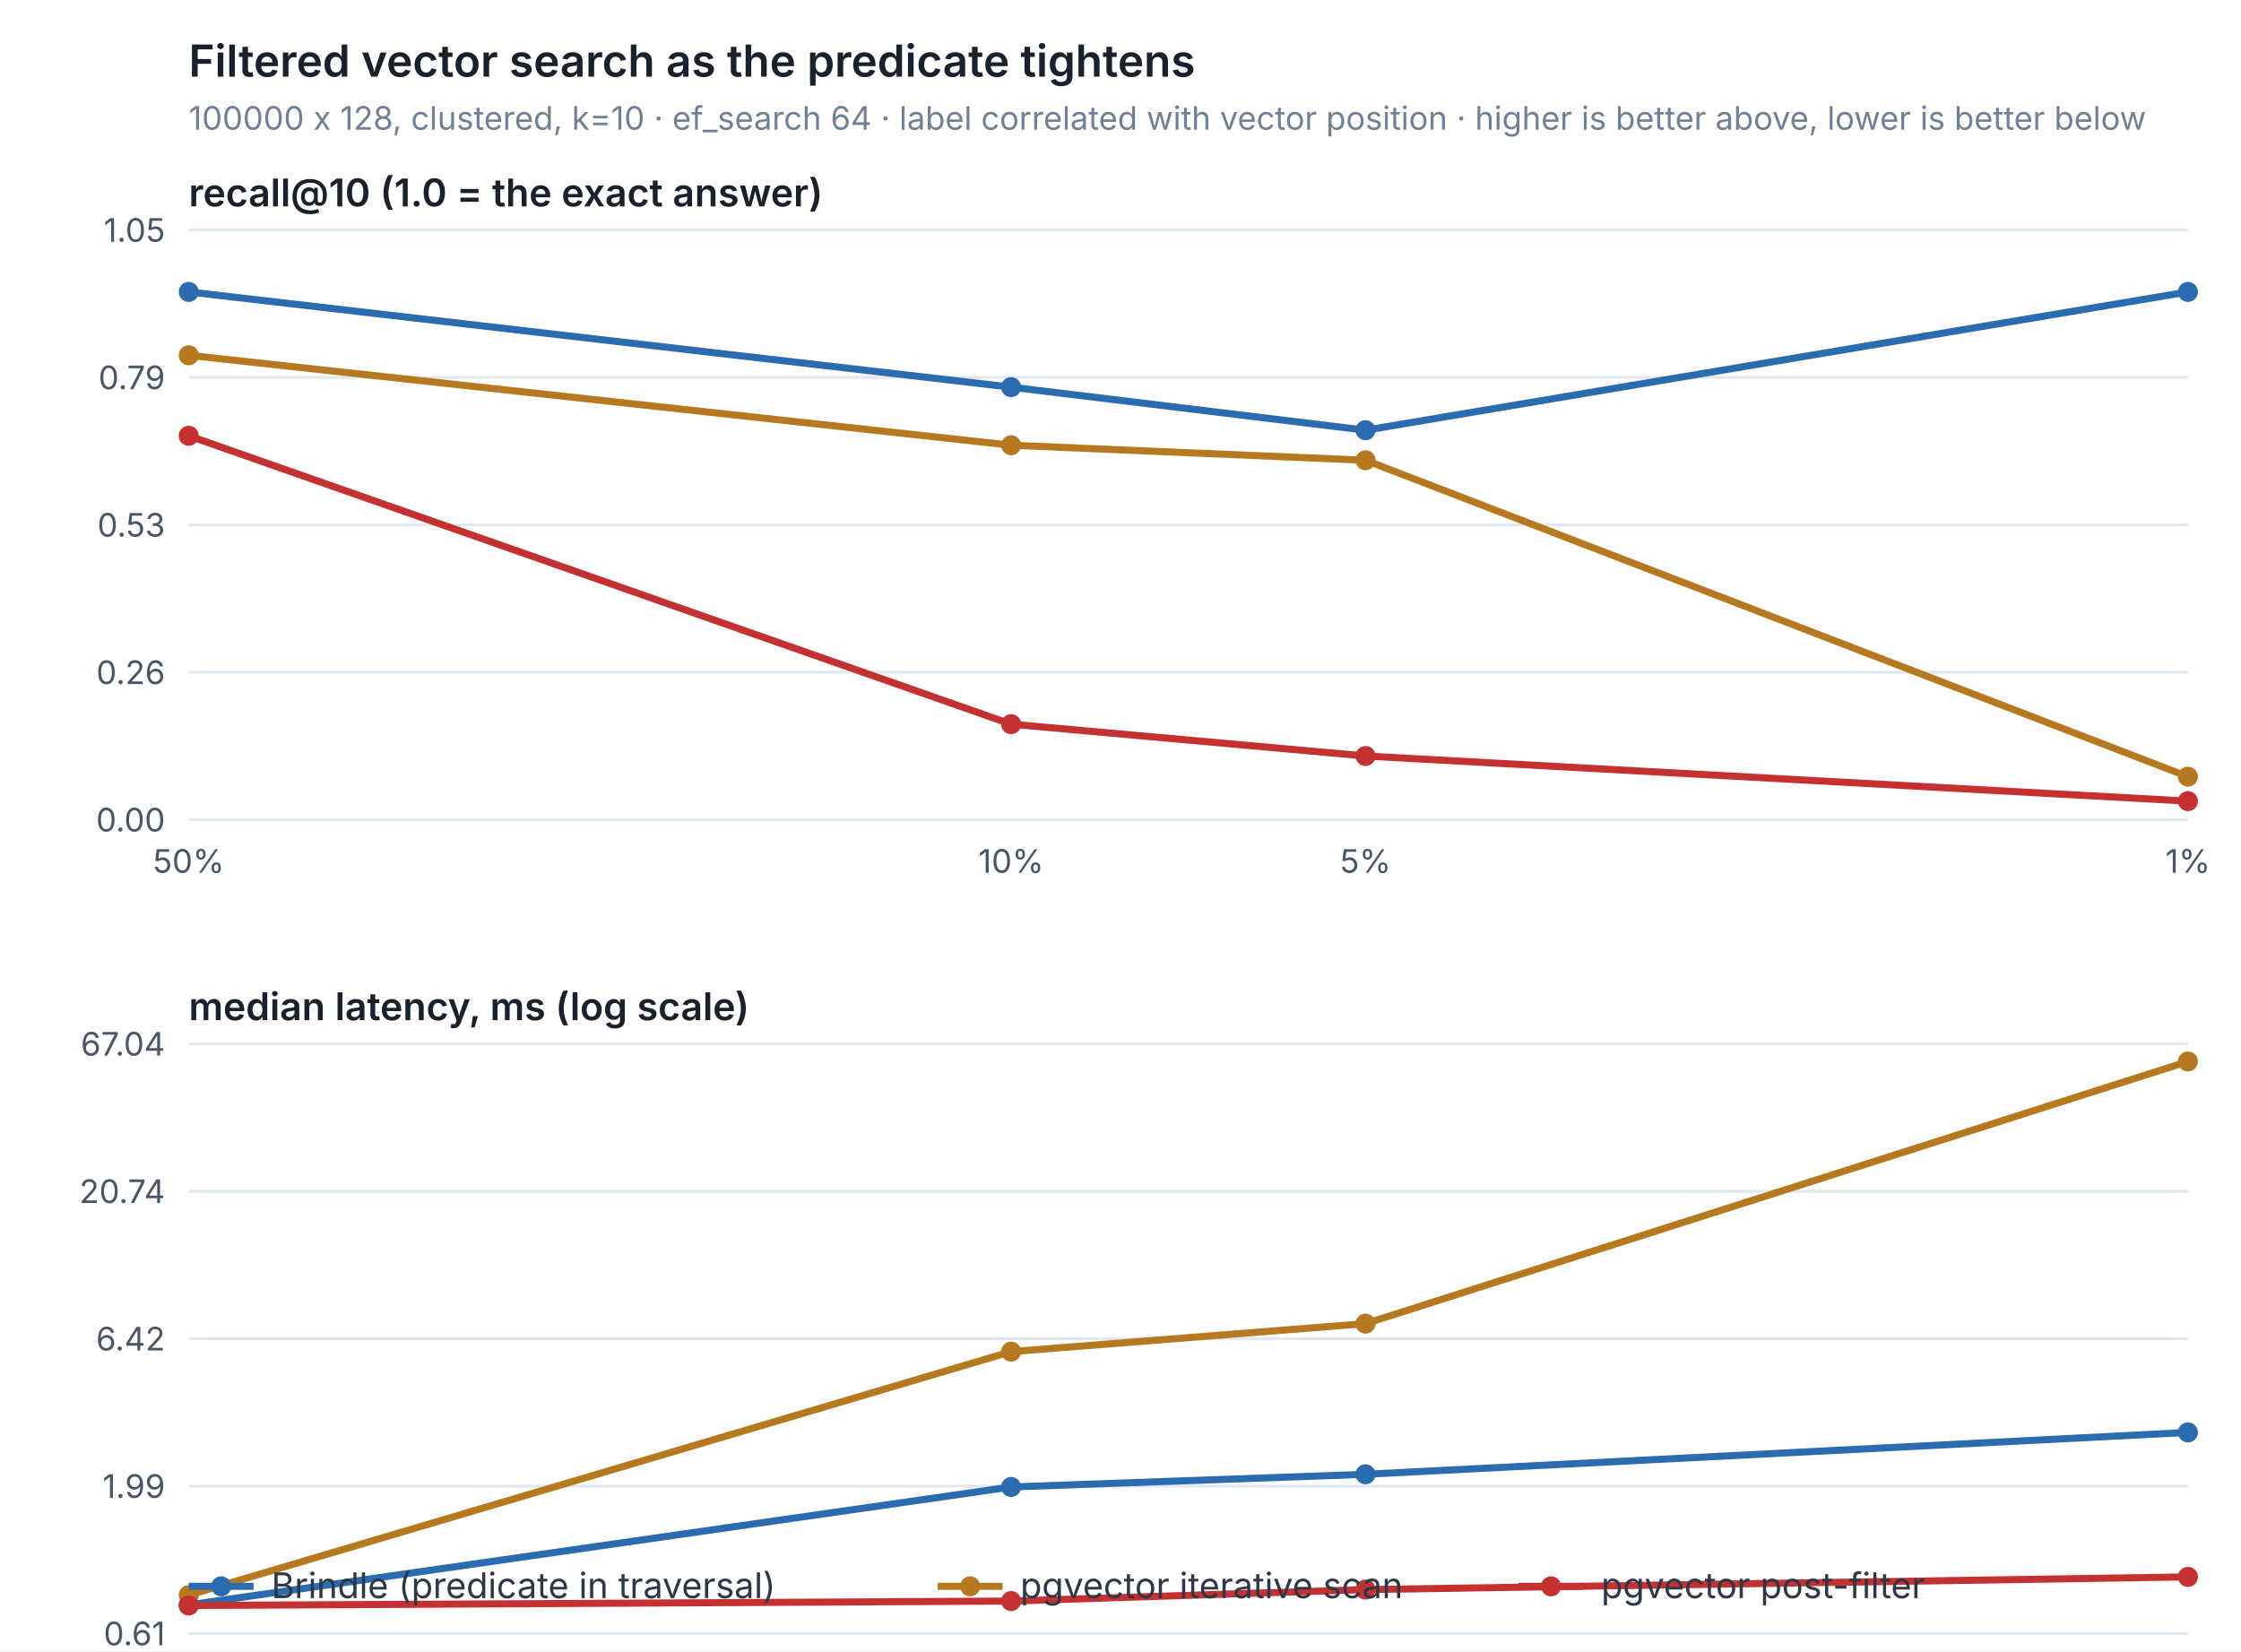
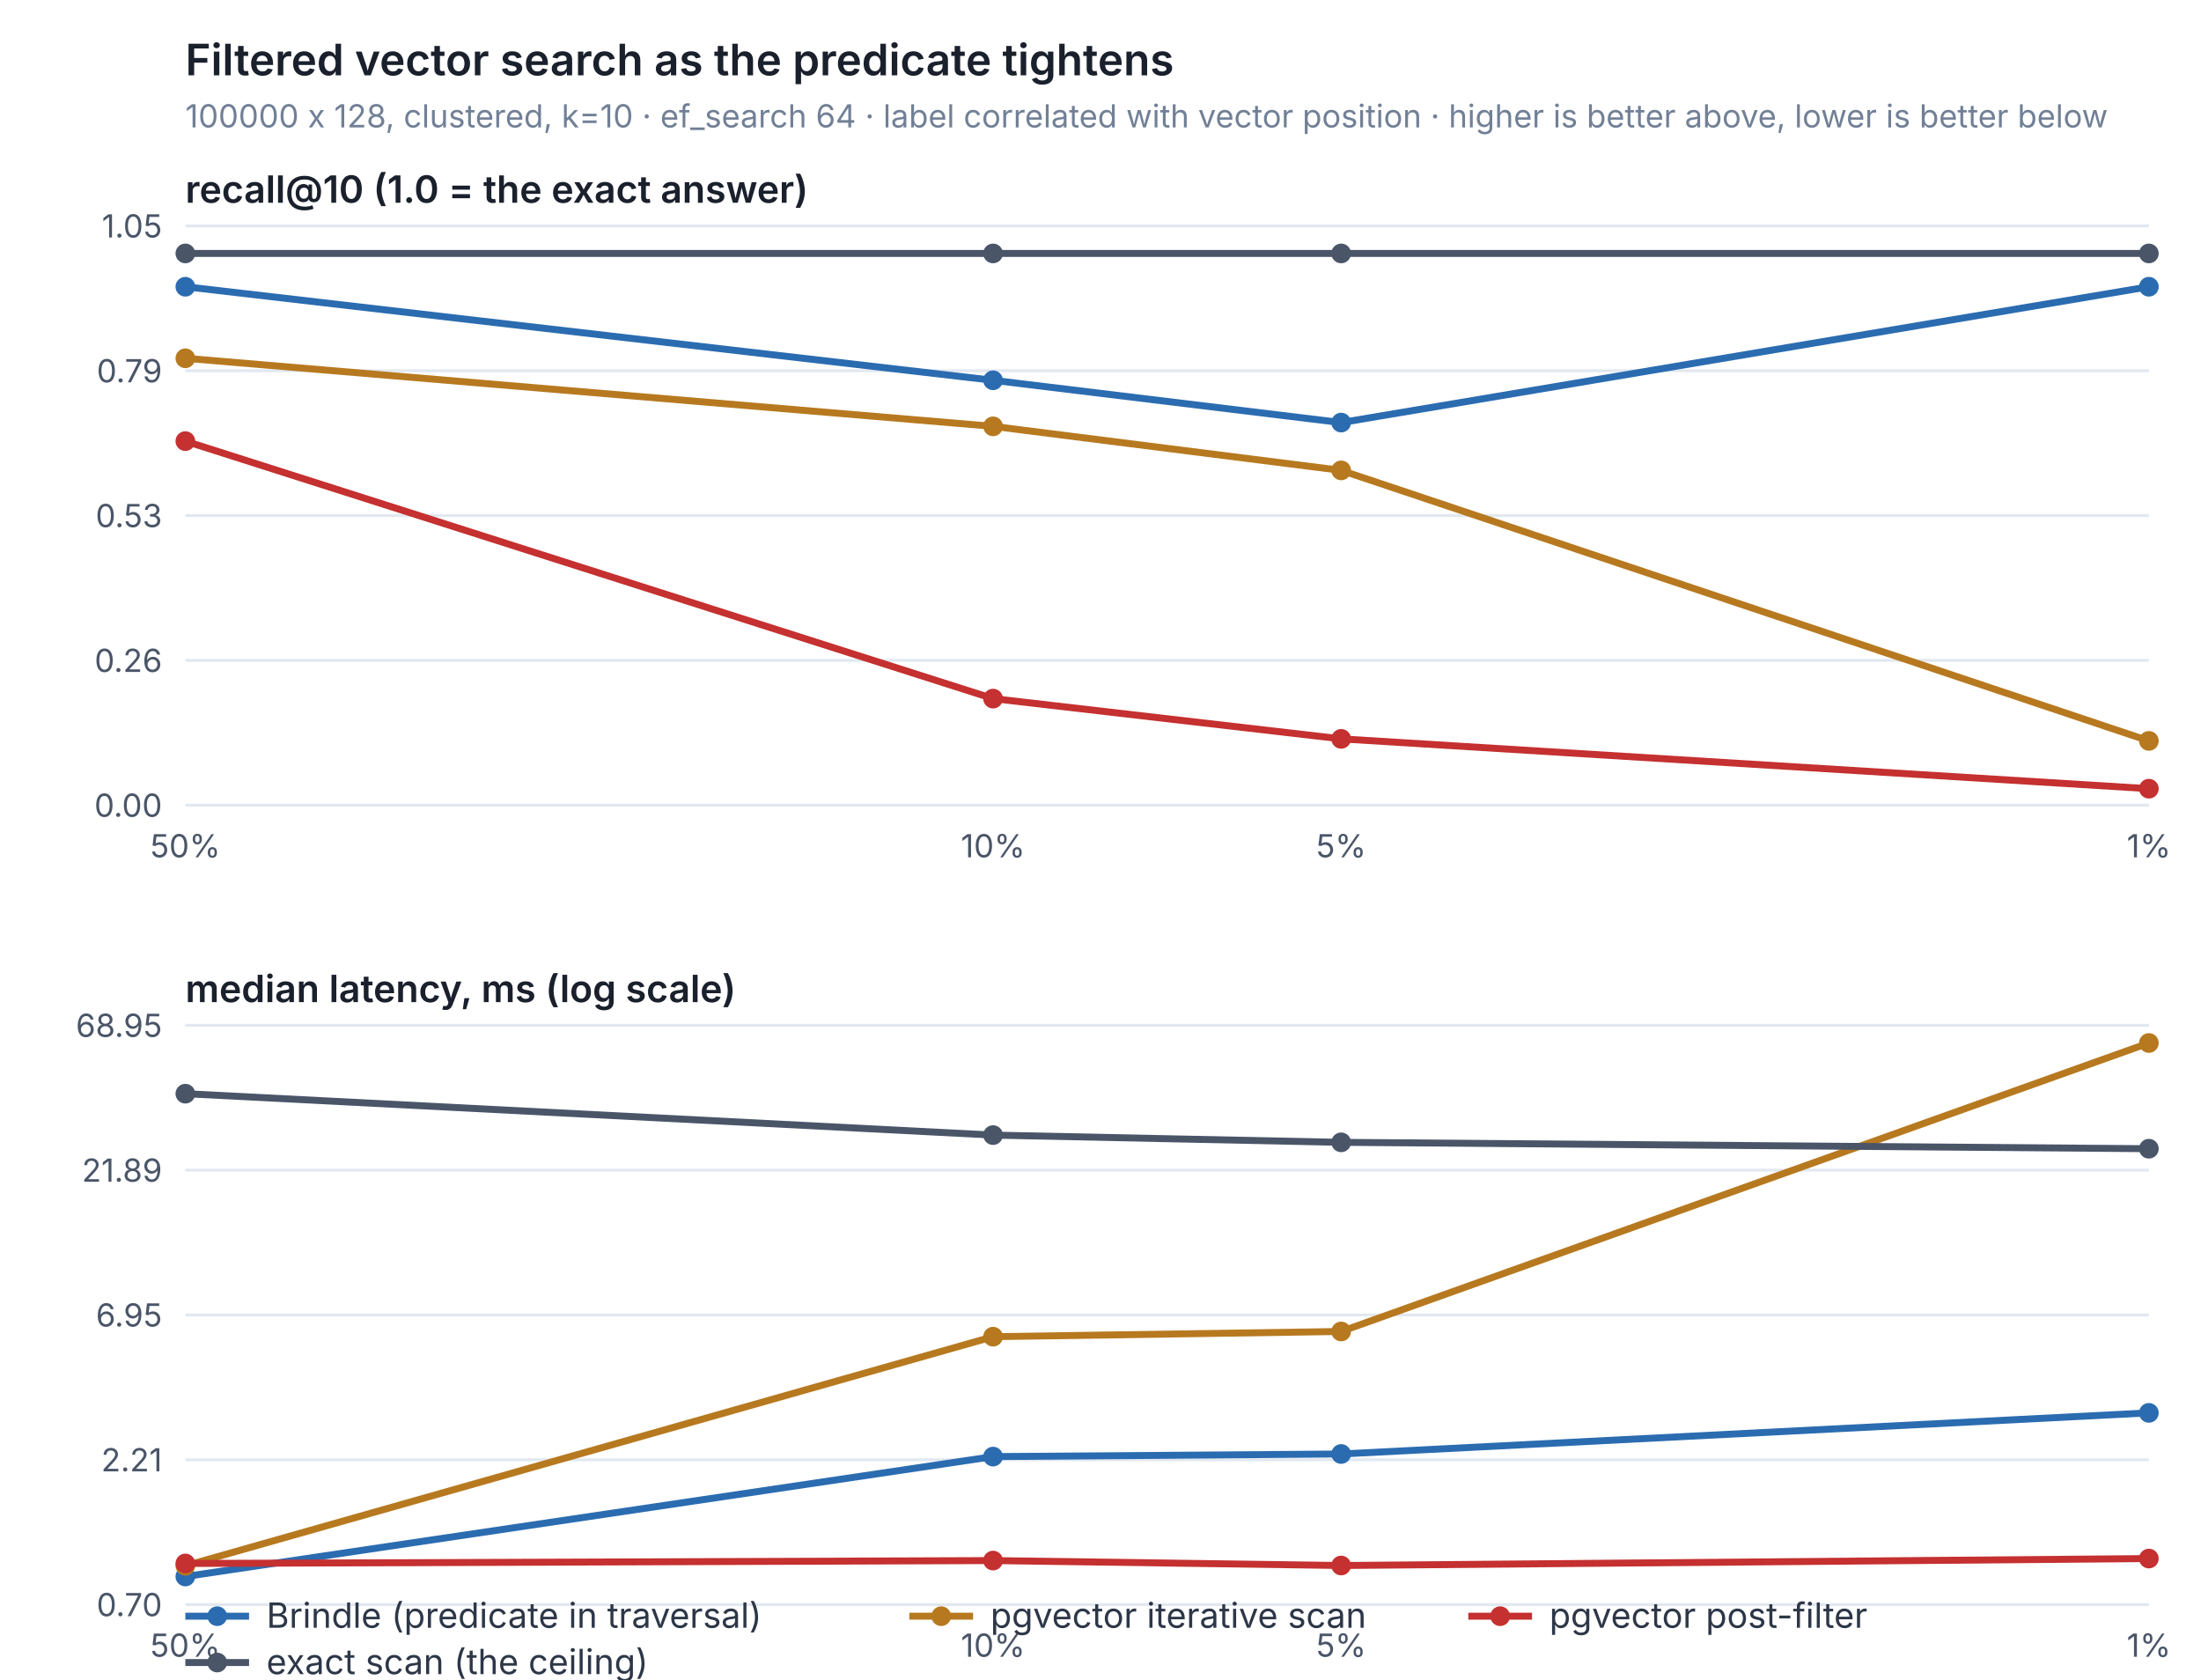
- <svg xmlns="http://www.w3.org/2000/svg" viewBox="0 0 760 560" width="760" height="560" font-family="system-ui, -apple-system, Segoe UI, sans-serif">
+ <svg xmlns="http://www.w3.org/2000/svg" viewBox="0 0 760 580" width="760" height="580" font-family="system-ui, -apple-system, Segoe UI, sans-serif">
  <style>.ax{font-size:11px;fill:#4a5568}.ar{text-anchor:end}.mid{text-anchor:middle}.ttl{font-size:13px;fill:#1a202c;font-weight:600}.sub{font-size:11px;fill:#718096}.lg{font-size:12px;fill:#2d3748}.grid{stroke:#e2e8f0;stroke-width:1}</style>
-   <rect width="760" height="560" fill="#ffffff" />
+   <rect width="760" height="580" fill="#ffffff" />
  <text x="64" y="26" class="ttl" style="font-size:15px">Filtered vector search as the predicate tightens</text>
  <text x="64" y="44" class="sub">100000 x 128, clustered, k=10 · ef_search 64 · label correlated with vector position · higher is better above, lower is better below</text>
  <text x="64" y="70" class="ttl">recall@10 (1.0 = the exact answer)</text>
  <line x1="64" y1="278.0" x2="742" y2="278.0" class="grid" />
  <text x="56" y="282.0" class="ax ar">0.00</text>
  <line x1="64" y1="228.0" x2="742" y2="228.0" class="grid" />
  <text x="56" y="232.0" class="ax ar">0.26</text>
  <line x1="64" y1="178.0" x2="742" y2="178.0" class="grid" />
  <text x="56" y="182.0" class="ax ar">0.53</text>
  <line x1="64" y1="128.0" x2="742" y2="128.0" class="grid" />
  <text x="56" y="132.0" class="ax ar">0.79</text>
  <line x1="64" y1="78.0" x2="742" y2="78.0" class="grid" />
  <text x="56" y="82.0" class="ax ar">1.05</text>
  <text x="64.0" y="296" class="ax mid">50%</text>
  <text x="342.9" y="296" class="ax mid">10%</text>
  <text x="463.1" y="296" class="ax mid">5%</text>
  <text x="742.0" y="296" class="ax mid">1%</text>
  <polyline points="64.0,99.0 342.9,131.3 463.1,145.9 742.0,99.0" fill="none" stroke="#2b6cb0" stroke-width="2.4" />
  <circle cx="64.0" cy="99.0" r="3.4" fill="#2b6cb0" />
  <circle cx="342.9" cy="131.3" r="3.4" fill="#2b6cb0" />
  <circle cx="463.1" cy="145.9" r="3.4" fill="#2b6cb0" />
  <circle cx="742.0" cy="99.0" r="3.4" fill="#2b6cb0" />
-   <polyline points="64.0,120.5 342.9,151.0 463.1,156.1 742.0,263.4" fill="none" stroke="#b7791f" stroke-width="2.4" />
-   <circle cx="64.0" cy="120.5" r="3.4" fill="#b7791f" />
-   <circle cx="342.9" cy="151.0" r="3.4" fill="#b7791f" />
-   <circle cx="463.1" cy="156.1" r="3.4" fill="#b7791f" />
-   <circle cx="742.0" cy="263.4" r="3.4" fill="#b7791f" />
-   <polyline points="64.0,147.8 342.9,245.6 463.1,256.4 742.0,271.7" fill="none" stroke="#c53030" stroke-width="2.4" />
-   <circle cx="64.0" cy="147.8" r="3.4" fill="#c53030" />
-   <circle cx="342.9" cy="245.6" r="3.4" fill="#c53030" />
-   <circle cx="463.1" cy="256.4" r="3.4" fill="#c53030" />
-   <circle cx="742.0" cy="271.7" r="3.4" fill="#c53030" />
+   <polyline points="64.0,123.7 342.9,147.2 463.1,162.4 742.0,255.8" fill="none" stroke="#b7791f" stroke-width="2.4" />
+   <circle cx="64.0" cy="123.7" r="3.4" fill="#b7791f" />
+   <circle cx="342.9" cy="147.2" r="3.4" fill="#b7791f" />
+   <circle cx="463.1" cy="162.4" r="3.4" fill="#b7791f" />
+   <circle cx="742.0" cy="255.8" r="3.4" fill="#b7791f" />
+   <polyline points="64.0,152.3 342.9,241.2 463.1,255.1 742.0,272.3" fill="none" stroke="#c53030" stroke-width="2.4" />
+   <circle cx="64.0" cy="152.3" r="3.4" fill="#c53030" />
+   <circle cx="342.9" cy="241.2" r="3.4" fill="#c53030" />
+   <circle cx="463.1" cy="255.1" r="3.4" fill="#c53030" />
+   <circle cx="742.0" cy="272.3" r="3.4" fill="#c53030" />
+   <polyline points="64.0,87.5 342.9,87.5 463.1,87.5 742.0,87.5" fill="none" stroke="#4a5568" stroke-width="2.4" />
+   <circle cx="64.0" cy="87.5" r="3.4" fill="#4a5568" />
+   <circle cx="342.9" cy="87.5" r="3.4" fill="#4a5568" />
+   <circle cx="463.1" cy="87.5" r="3.4" fill="#4a5568" />
+   <circle cx="742.0" cy="87.5" r="3.4" fill="#4a5568" />
  <text x="64" y="346" class="ttl">median latency, ms (log scale)</text>
  <line x1="64" y1="554.0" x2="742" y2="554.0" class="grid" />
-   <text x="56" y="558.0" class="ax ar">0.61</text>
+   <text x="56" y="558.0" class="ax ar">0.70</text>
  <line x1="64" y1="504.0" x2="742" y2="504.0" class="grid" />
-   <text x="56" y="508.0" class="ax ar">1.99</text>
+   <text x="56" y="508.0" class="ax ar">2.21</text>
  <line x1="64" y1="454.0" x2="742" y2="454.0" class="grid" />
-   <text x="56" y="458.0" class="ax ar">6.42</text>
+   <text x="56" y="458.0" class="ax ar">6.95</text>
  <line x1="64" y1="404.0" x2="742" y2="404.0" class="grid" />
-   <text x="56" y="408.0" class="ax ar">20.74</text>
+   <text x="56" y="408.0" class="ax ar">21.89</text>
  <line x1="64" y1="354.0" x2="742" y2="354.0" class="grid" />
-   <text x="56" y="358.0" class="ax ar">67.04</text>
+   <text x="56" y="358.0" class="ax ar">68.95</text>
  <text x="64.0" y="572" class="ax mid">50%</text>
  <text x="342.9" y="572" class="ax mid">10%</text>
  <text x="463.1" y="572" class="ax mid">5%</text>
  <text x="742.0" y="572" class="ax mid">1%</text>
-   <polyline points="64.0,544.3 342.9,504.3 463.1,500.0 742.0,485.8" fill="none" stroke="#2b6cb0" stroke-width="2.4" />
+   <polyline points="64.0,544.3 342.9,502.9 463.1,502.0 742.0,487.8" fill="none" stroke="#2b6cb0" stroke-width="2.4" />
  <circle cx="64.0" cy="544.3" r="3.4" fill="#2b6cb0" />
-   <circle cx="342.9" cy="504.3" r="3.4" fill="#2b6cb0" />
-   <circle cx="463.1" cy="500.0" r="3.4" fill="#2b6cb0" />
-   <circle cx="742.0" cy="485.8" r="3.4" fill="#2b6cb0" />
-   <polyline points="64.0,541.0 342.9,458.4 463.1,448.9 742.0,360.0" fill="none" stroke="#b7791f" stroke-width="2.4" />
-   <circle cx="64.0" cy="541.0" r="3.4" fill="#b7791f" />
-   <circle cx="342.9" cy="458.4" r="3.4" fill="#b7791f" />
-   <circle cx="463.1" cy="448.9" r="3.4" fill="#b7791f" />
-   <circle cx="742.0" cy="360.0" r="3.4" fill="#b7791f" />
-   <polyline points="64.0,544.5 342.9,543.0 463.1,539.1 742.0,534.8" fill="none" stroke="#c53030" stroke-width="2.4" />
-   <circle cx="64.0" cy="544.5" r="3.4" fill="#c53030" />
-   <circle cx="342.9" cy="543.0" r="3.4" fill="#c53030" />
-   <circle cx="463.1" cy="539.1" r="3.4" fill="#c53030" />
-   <circle cx="742.0" cy="534.8" r="3.4" fill="#c53030" />
+   <circle cx="342.9" cy="502.9" r="3.4" fill="#2b6cb0" />
+   <circle cx="463.1" cy="502.0" r="3.4" fill="#2b6cb0" />
+   <circle cx="742.0" cy="487.8" r="3.4" fill="#2b6cb0" />
+   <polyline points="64.0,540.6 342.9,461.5 463.1,459.7 742.0,360.1" fill="none" stroke="#b7791f" stroke-width="2.4" />
+   <circle cx="64.0" cy="540.6" r="3.4" fill="#b7791f" />
+   <circle cx="342.9" cy="461.5" r="3.4" fill="#b7791f" />
+   <circle cx="463.1" cy="459.7" r="3.4" fill="#b7791f" />
+   <circle cx="742.0" cy="360.1" r="3.4" fill="#b7791f" />
+   <polyline points="64.0,539.8 342.9,538.8 463.1,540.5 742.0,538.1" fill="none" stroke="#c53030" stroke-width="2.4" />
+   <circle cx="64.0" cy="539.8" r="3.4" fill="#c53030" />
+   <circle cx="342.9" cy="538.8" r="3.4" fill="#c53030" />
+   <circle cx="463.1" cy="540.5" r="3.4" fill="#c53030" />
+   <circle cx="742.0" cy="538.1" r="3.4" fill="#c53030" />
+   <polyline points="64.0,377.6 342.9,391.9 463.1,394.4 742.0,396.6" fill="none" stroke="#4a5568" stroke-width="2.4" />
+   <circle cx="64.0" cy="377.6" r="3.4" fill="#4a5568" />
+   <circle cx="342.9" cy="391.9" r="3.4" fill="#4a5568" />
+   <circle cx="463.1" cy="394.4" r="3.4" fill="#4a5568" />
+   <circle cx="742.0" cy="396.6" r="3.4" fill="#4a5568" />
  <text x="403" y="594" class="ax mid">share of rows matching the predicate</text>
-   <line x1="64" y1="538" x2="86" y2="538" stroke="#2b6cb0" stroke-width="2.4" />
-   <circle cx="75" cy="538" r="3.4" fill="#2b6cb0" />
-   <text x="92" y="542" class="lg">Brindle (predicate in traversal)</text>
-   <line x1="318" y1="538" x2="340" y2="538" stroke="#b7791f" stroke-width="2.4" />
-   <circle cx="329" cy="538" r="3.4" fill="#b7791f" />
-   <text x="346" y="542" class="lg">pgvector iterative scan</text>
-   <line x1="515" y1="538" x2="537" y2="538" stroke="#c53030" stroke-width="2.4" />
-   <circle cx="526" cy="538" r="3.4" fill="#c53030" />
-   <text x="543" y="542" class="lg">pgvector post-filter</text>
+   <line x1="64" y1="558" x2="86" y2="558" stroke="#2b6cb0" stroke-width="2.4" />
+   <circle cx="75" cy="558" r="3.4" fill="#2b6cb0" />
+   <text x="92" y="562" class="lg">Brindle (predicate in traversal)</text>
+   <line x1="314" y1="558" x2="336" y2="558" stroke="#b7791f" stroke-width="2.4" />
+   <circle cx="325" cy="558" r="3.4" fill="#b7791f" />
+   <text x="342" y="562" class="lg">pgvector iterative scan</text>
+   <line x1="507" y1="558" x2="529" y2="558" stroke="#c53030" stroke-width="2.4" />
+   <circle cx="518" cy="558" r="3.4" fill="#c53030" />
+   <text x="535" y="562" class="lg">pgvector post-filter</text>
+   <line x1="64" y1="574" x2="86" y2="574" stroke="#4a5568" stroke-width="2.4" />
+   <circle cx="75" cy="574" r="3.4" fill="#4a5568" />
+   <text x="92" y="578" class="lg">exact scan (the ceiling)</text>
</svg>
